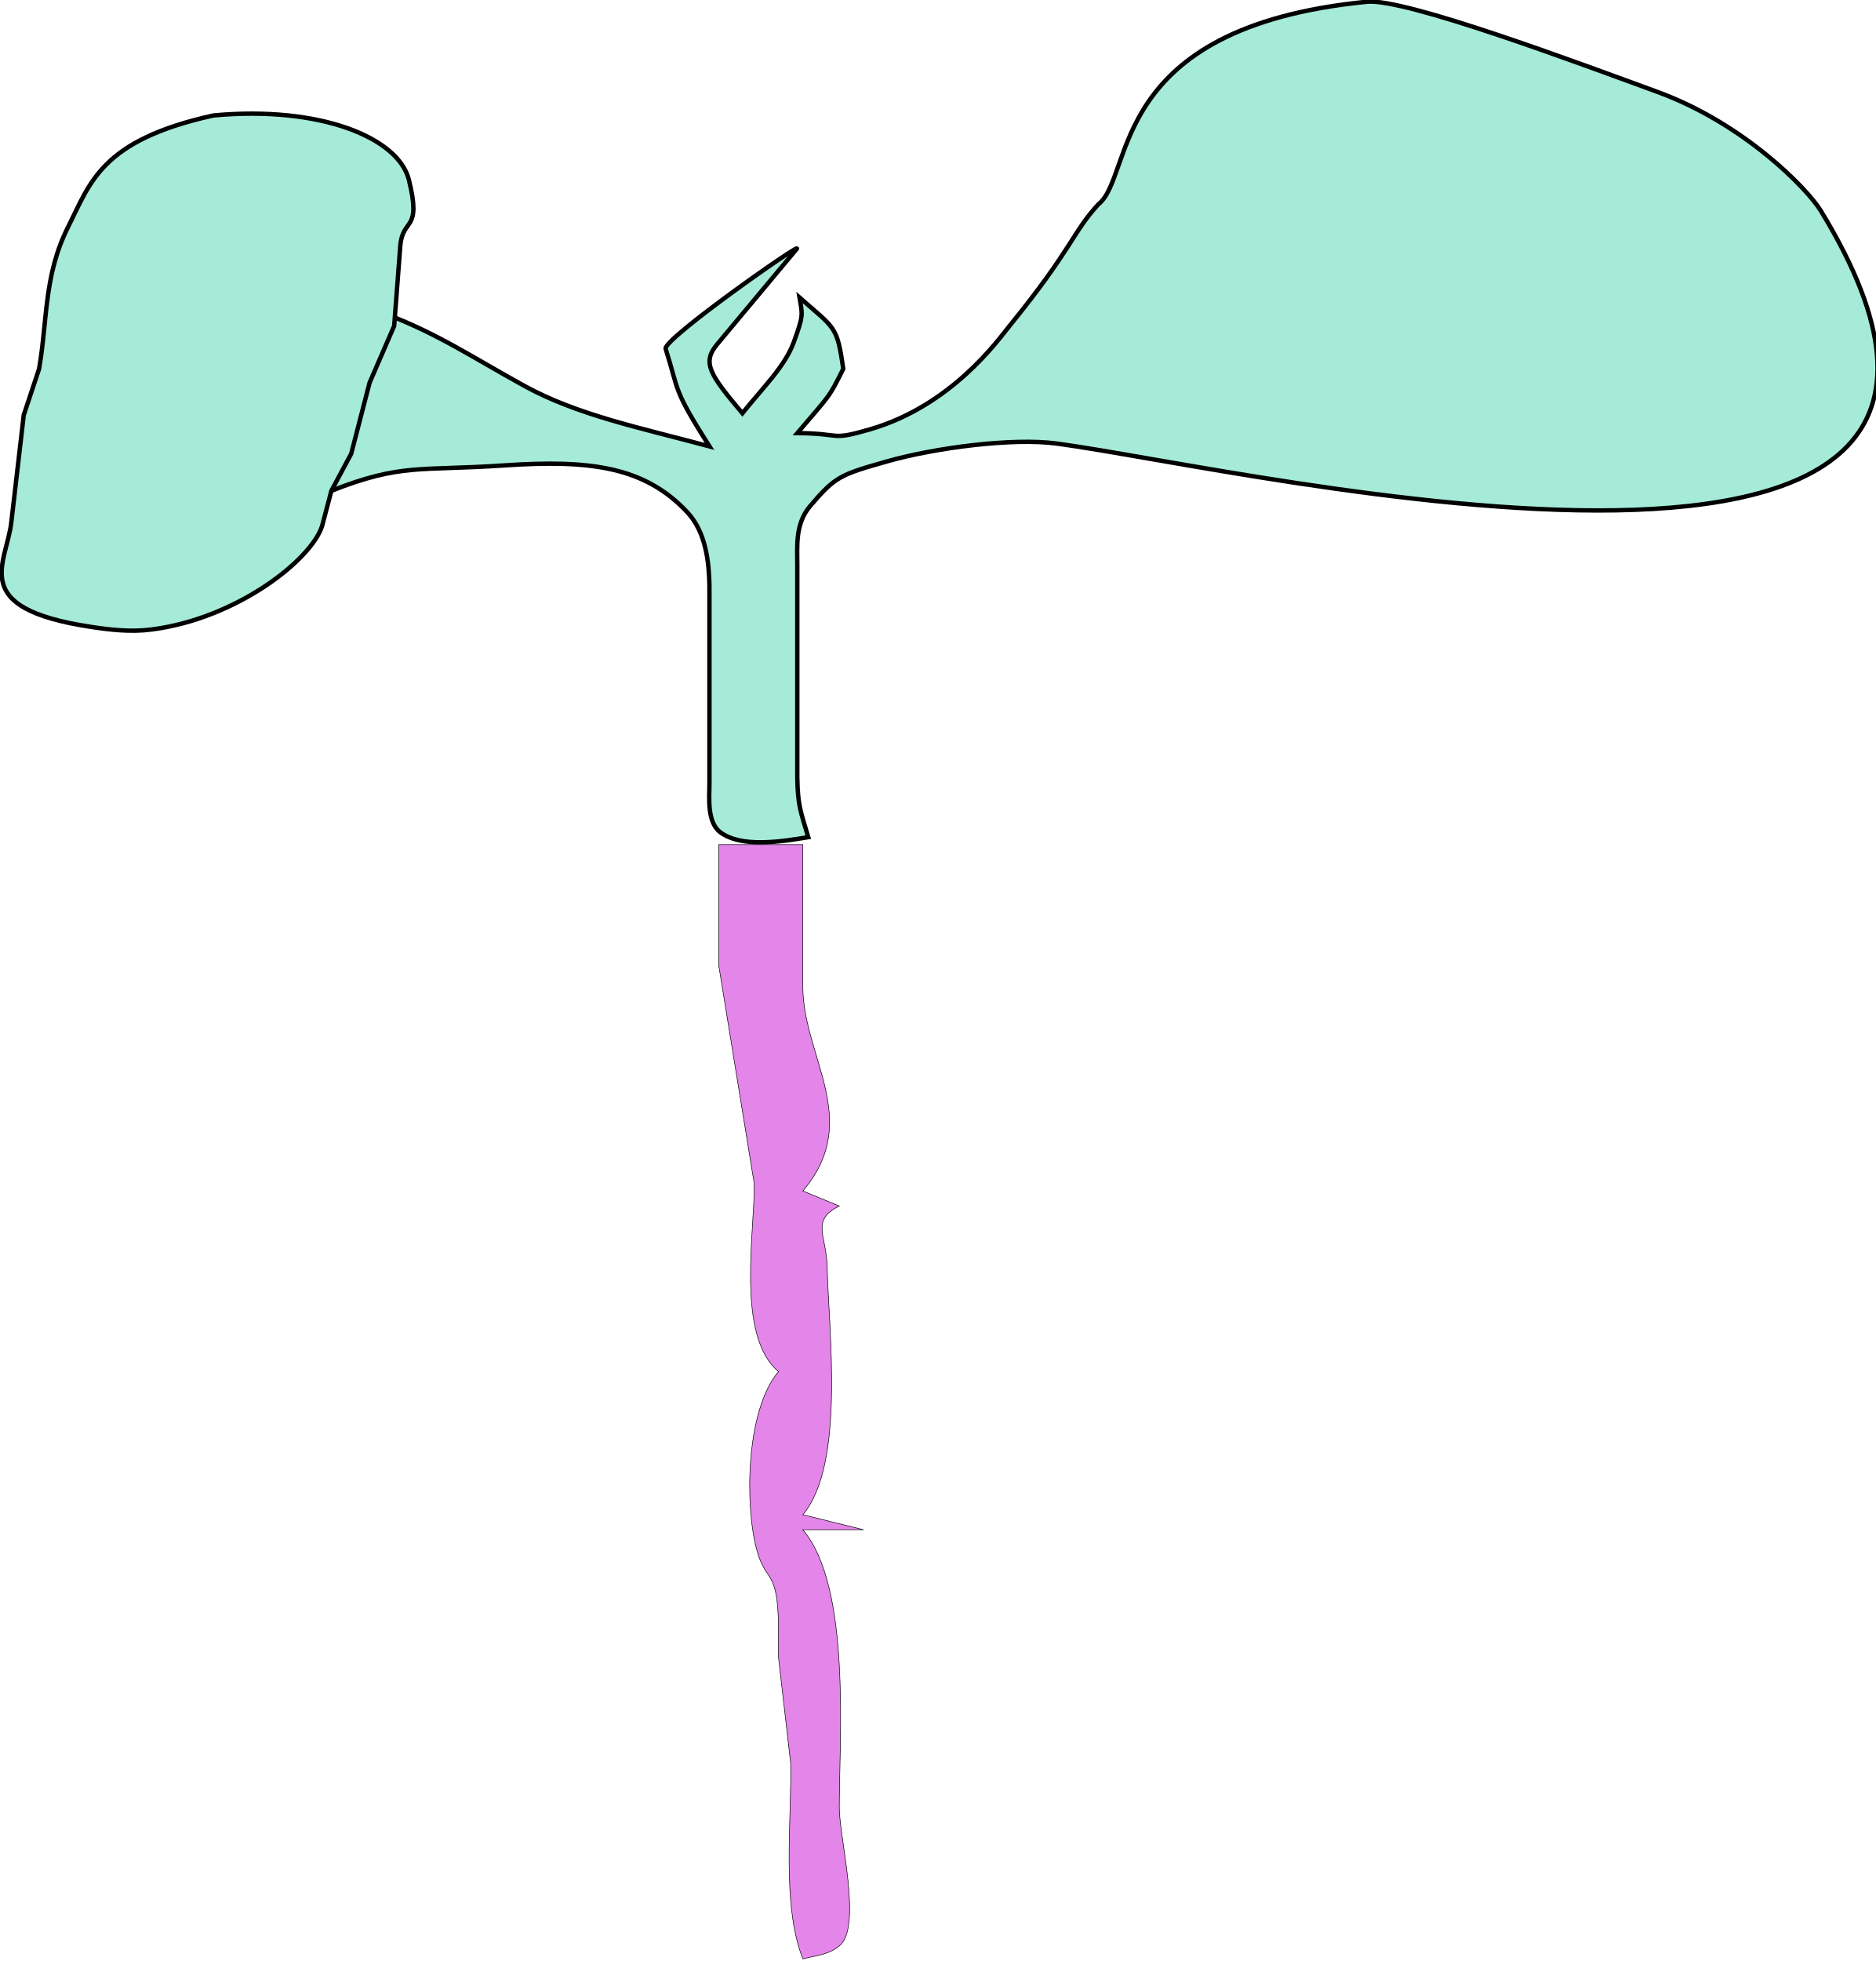
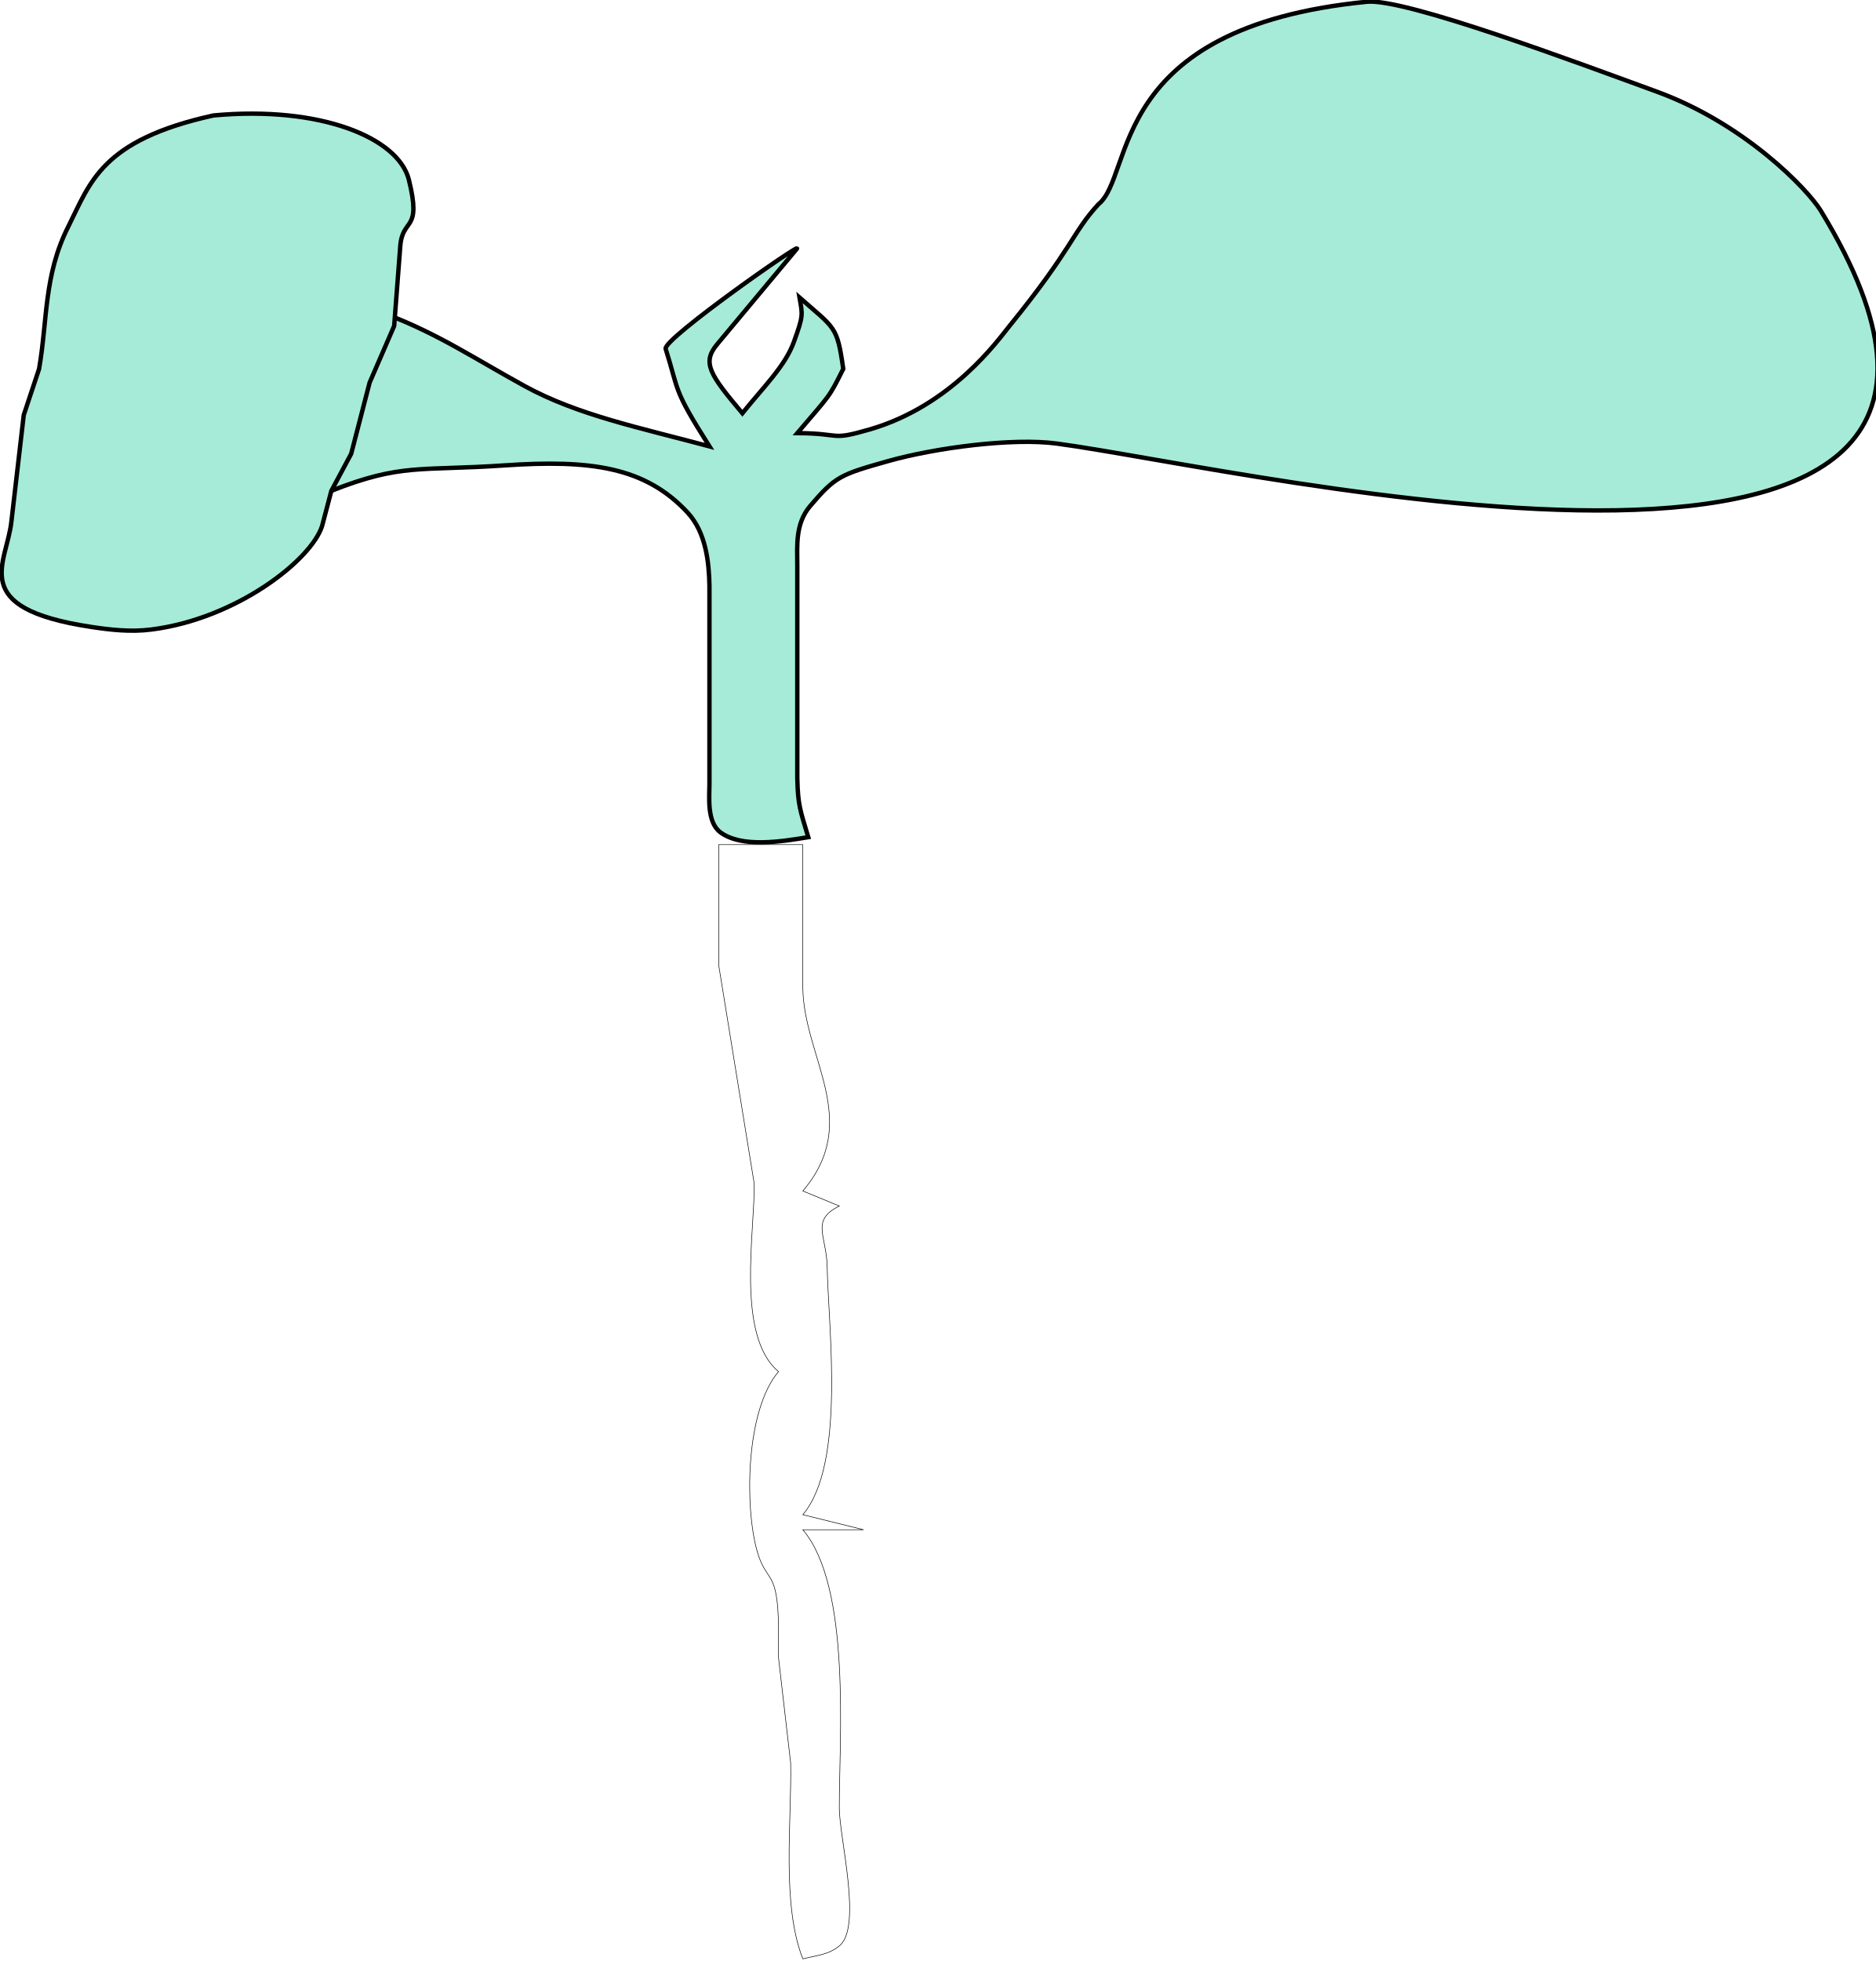
<svg xmlns="http://www.w3.org/2000/svg" width="3.56in" height="3.722in" viewBox="0 0 256.288 268.013" version="1.1" id="svg3">
  <defs id="defs7" />
  <g id="container" transform="translate(-11.51274,-302.8069)">
-     <path style="fill:#e485e9;fill-opacity:1;stroke:#000000;stroke-width:0.075;stroke-miterlimit:4;stroke-dasharray:none;stroke-opacity:1" d="M 121.223,418.246 C 121.223,418.246 121.223,437.796 121.223,437.796 121.322,447.355 129.4,455.988 121.223,465.577 121.223,465.577 126.209,467.636 126.209,467.636 122.27,469.591 124.447,471.648 124.547,475.867 124.713,484.335 127.09,502.908 121.223,509.822 121.223,509.822 129.533,511.879 129.533,511.879 129.533,511.879 121.223,511.879 121.223,511.879 127.871,519.69 126.192,540.505 126.209,549.951 126.226,553.994 129.383,566.218 126.209,568.76 124.713,569.974 123.234,570.026 121.223,570.53 118.297,563.07 119.71,551.782 119.561,543.777 119.561,543.777 117.899,529.372 117.899,529.372 117.899,529.372 117.899,525.256 117.899,525.256 117.815,517.128 116.237,519.278 114.973,514.792 113.261,508.752 113.394,495.55 117.899,490.272 112.031,485.343 114.691,471.062 114.574,464.549 114.574,464.549 109.721,434.709 109.721,434.709 109.721,434.709 109.721,418.246 109.721,418.246 109.721,418.246 121.223,418.246 121.223,418.246 Z" id="root_total" />
+     <path style="fill:none;fill-opacity:1;stroke:#000000;stroke-width:0.075;stroke-miterlimit:4;stroke-dasharray:none;stroke-opacity:1" d="M 121.223,418.246 C 121.223,418.246 121.223,437.796 121.223,437.796 121.322,447.355 129.4,455.988 121.223,465.577 121.223,465.577 126.209,467.636 126.209,467.636 122.27,469.591 124.447,471.648 124.547,475.867 124.713,484.335 127.09,502.908 121.223,509.822 121.223,509.822 129.533,511.879 129.533,511.879 129.533,511.879 121.223,511.879 121.223,511.879 127.871,519.69 126.192,540.505 126.209,549.951 126.226,553.994 129.383,566.218 126.209,568.76 124.713,569.974 123.234,570.026 121.223,570.53 118.297,563.07 119.71,551.782 119.561,543.777 119.561,543.777 117.899,529.372 117.899,529.372 117.899,529.372 117.899,525.256 117.899,525.256 117.815,517.128 116.237,519.278 114.973,514.792 113.261,508.752 113.394,495.55 117.899,490.272 112.031,485.343 114.691,471.062 114.574,464.549 114.574,464.549 109.721,434.709 109.721,434.709 109.721,434.709 109.721,418.246 109.721,418.246 109.721,418.246 121.223,418.246 121.223,418.246 Z" id="root_total" />
    <g id="shoot_totalA" style="stroke:#000000;stroke-opacity:1;stroke-width:0.6;stroke-miterlimit:4;stroke-dasharray:none">
      <path id="path821" d="M 130.384,361.492 C 141.597,358.238 147.947,349.232 149.47,347.36 158.128,336.711 158.049,334.603 161.633,330.718 166.591,326.784 162.642,306.557 198.328,303.047 203.521,302.537 227.04,311.352 237.972,315.34 250.01,319.732 258.604,328.716 260.362,331.593 299.075,394.944 181.812,366.857 155.896,363.424 149.875,362.627 139.366,363.992 132.85,365.835 126.367,367.669 125.691,367.895 122.223,371.969 120.152,374.413 120.467,377.428 120.467,380.108 V 409.077 C 120.542,412.889 120.872,413.558 121.968,417.225 118.275,417.831 112.856,418.719 109.944,416.555 108.082,415.161 108.458,411.739 108.458,409.983 V 382.824 C 108.397,379.746 108.007,375.608 105.485,372.874 99.646,366.573 92.146,365.619 80.407,366.416 68.863,367.194 66.371,366.109 56.779,369.884 L 64.458,345.813 C 71.453,348.493 76.242,351.746 83.192,355.566 90.443,359.54 98.97,361.268 108.458,363.812 103.384,355.81 104.343,356.396 102.471,350.476 102.061,349.181 121.387,335.635 120.395,336.823 L 109.518,349.852 C 107.403,352.387 108.488,353.972 112.961,359.286 115.869,355.665 118.788,352.866 119.99,349.563 121.329,345.883 121.187,345.864 120.77,343.467 125.649,347.754 125.905,347.311 126.748,353.221 124.736,357.257 125.016,356.66 120.467,362.002 126.712,362.029 124.814,363.109 130.384,361.492 Z" style="fill:#a5ebd8;fill-opacity:1;stroke:#000000;stroke-width:0.6;stroke-miterlimit:4;stroke-dasharray:none;stroke-opacity:1" />
      <path id="Selection #2" d="M 67.37,327.363 C 69.165,334.582 66.544,332.471 66.204,336.369 66.204,336.369 65.362,347.353 65.362,347.353 65.362,347.353 62.006,355.103 62.006,355.103 62.006,355.103 59.486,364.826 59.486,364.826 59.486,364.826 56.779,369.884 56.779,369.884 56.779,369.884 55.509,374.699 55.509,374.699 54.022,379.349 43.834,387.356 32.2,388.841 29.349,389.211 26.547,388.885 23.929,388.486 6.872,385.912 12.467,379.804 13.049,374.021 13.049,374.021 14.729,359.531 14.729,359.531 14.729,359.531 16.823,353.232 16.823,353.232 17.99,346.548 17.449,340.467 20.805,333.799 23.846,327.747 25.307,321.969 40.657,318.586 55.282,317.229 65.926,321.629 67.37,327.363 Z" style="fill:#a5ebd8;fill-opacity:1;stroke:#000000;stroke-width:0.6;stroke-miterlimit:4;stroke-dasharray:none;stroke-opacity:1" />
    </g>
  </g>
</svg>
